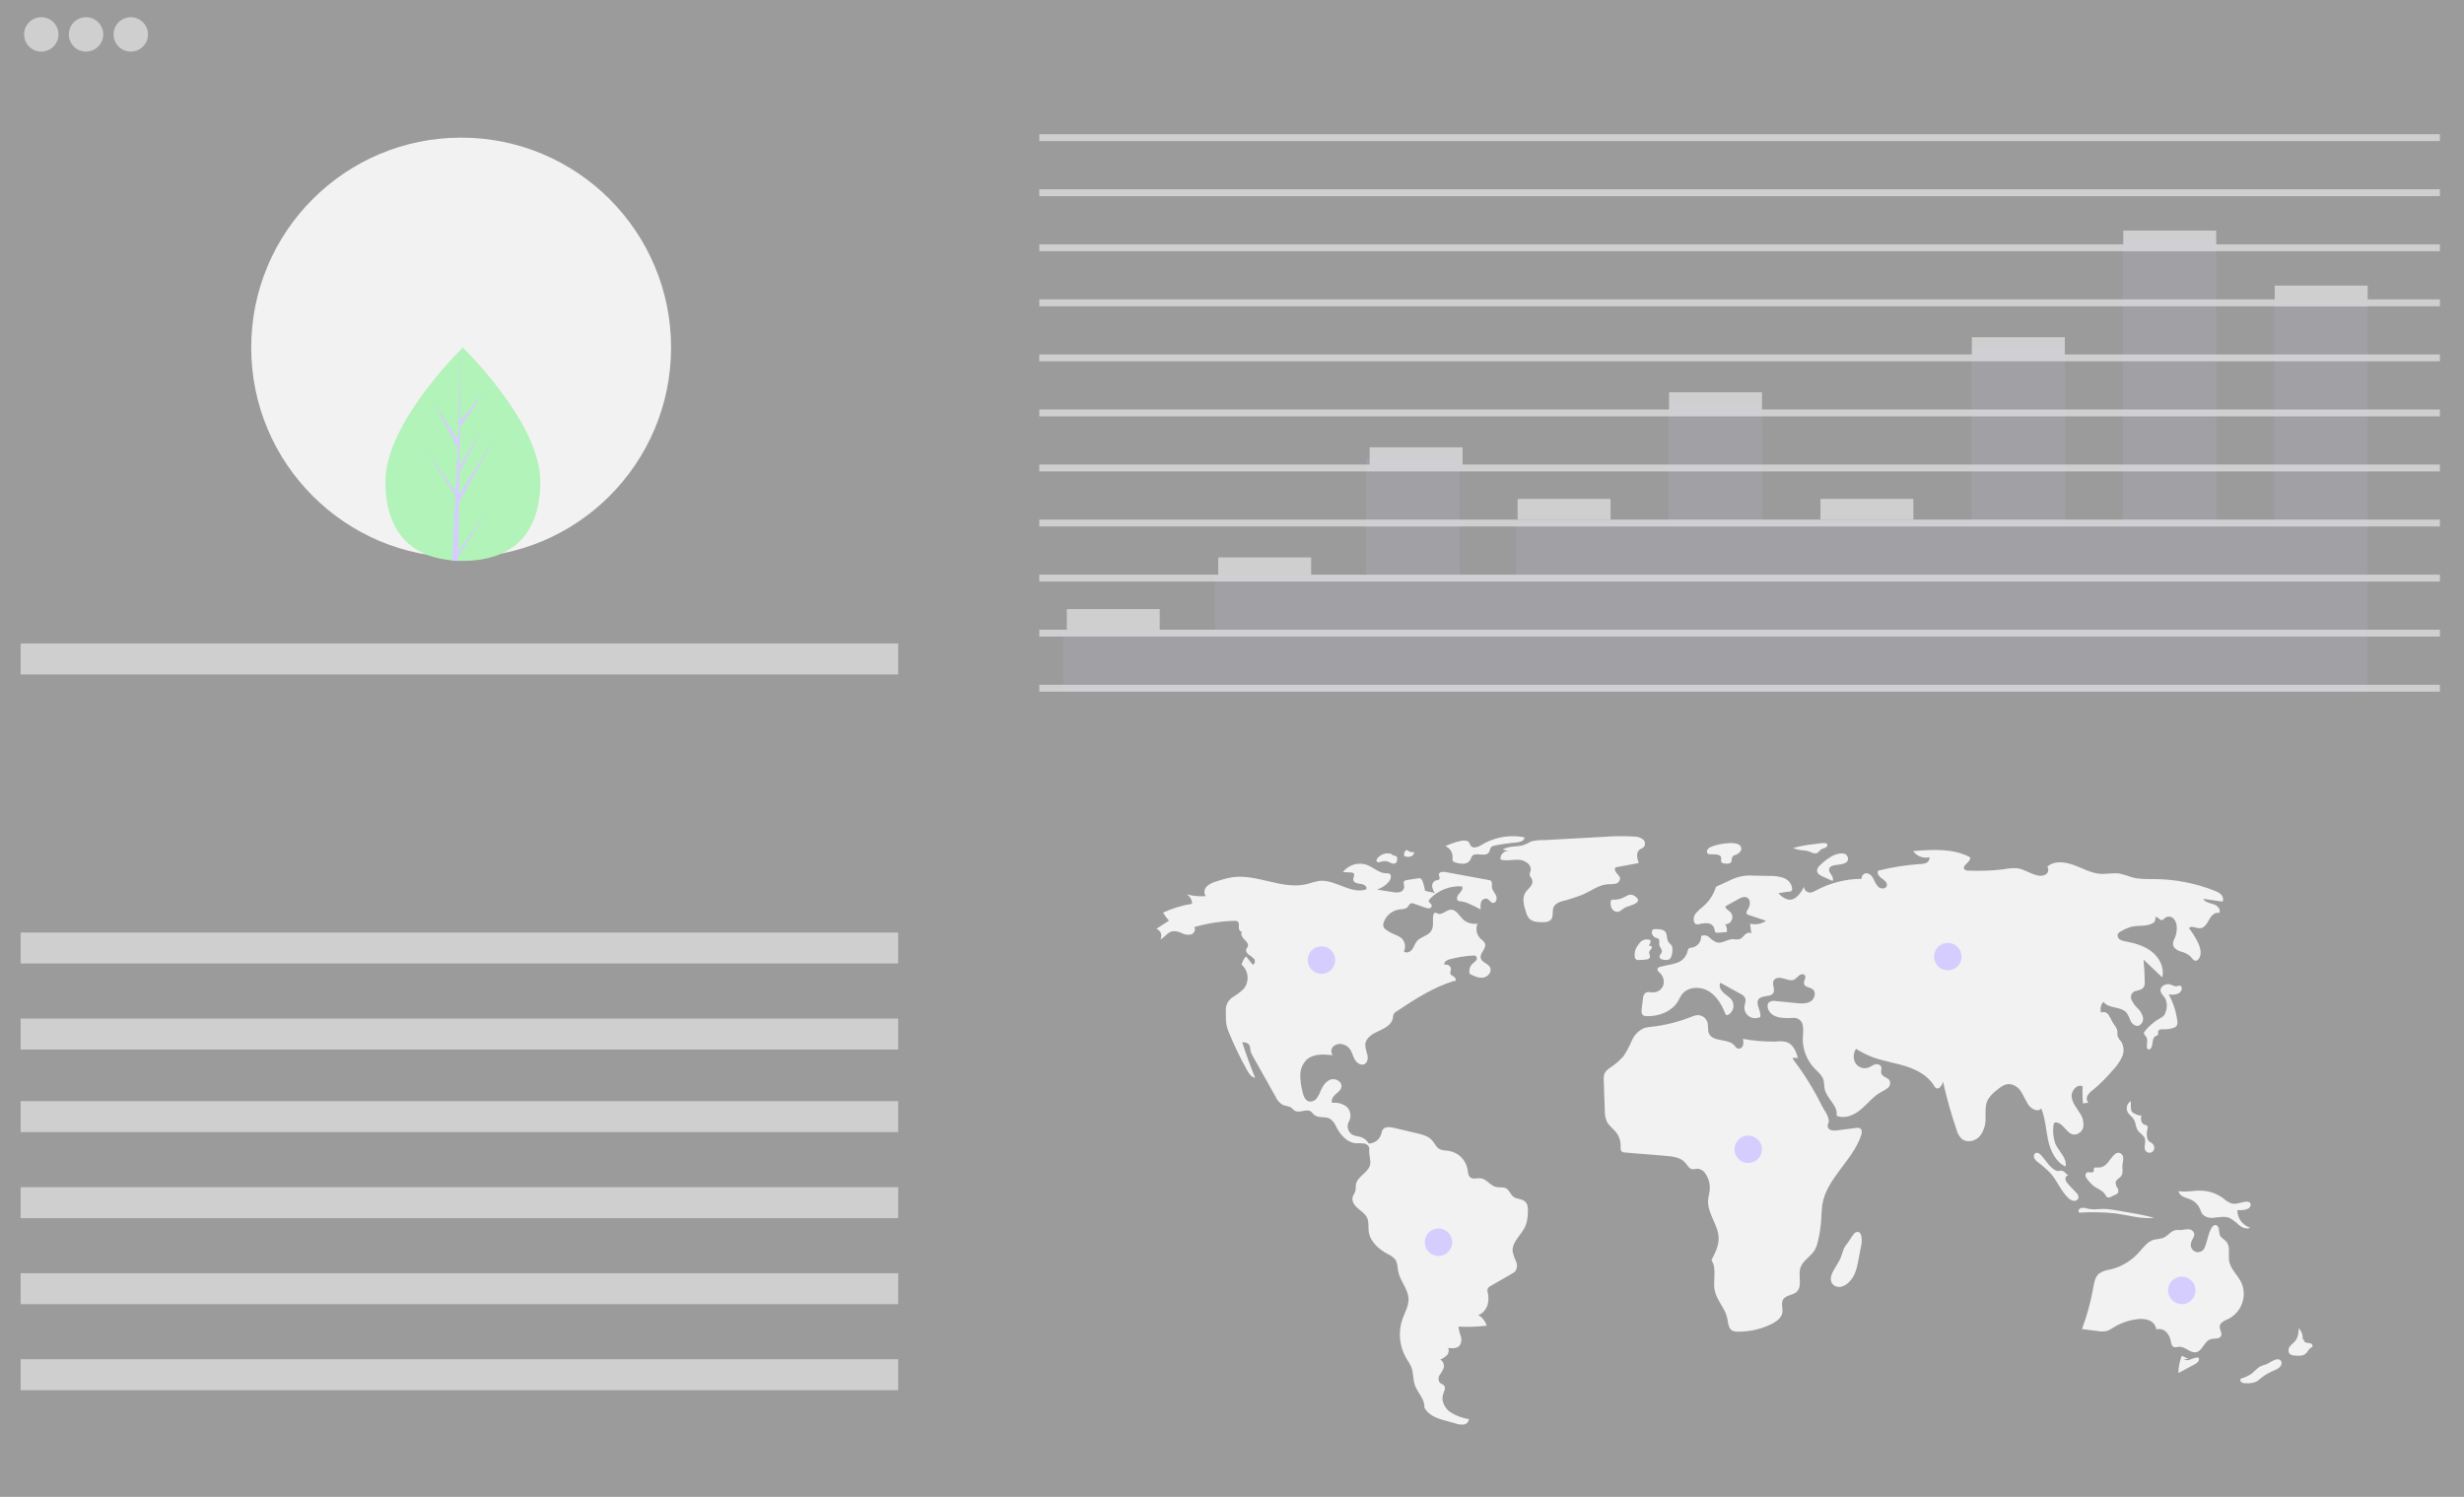
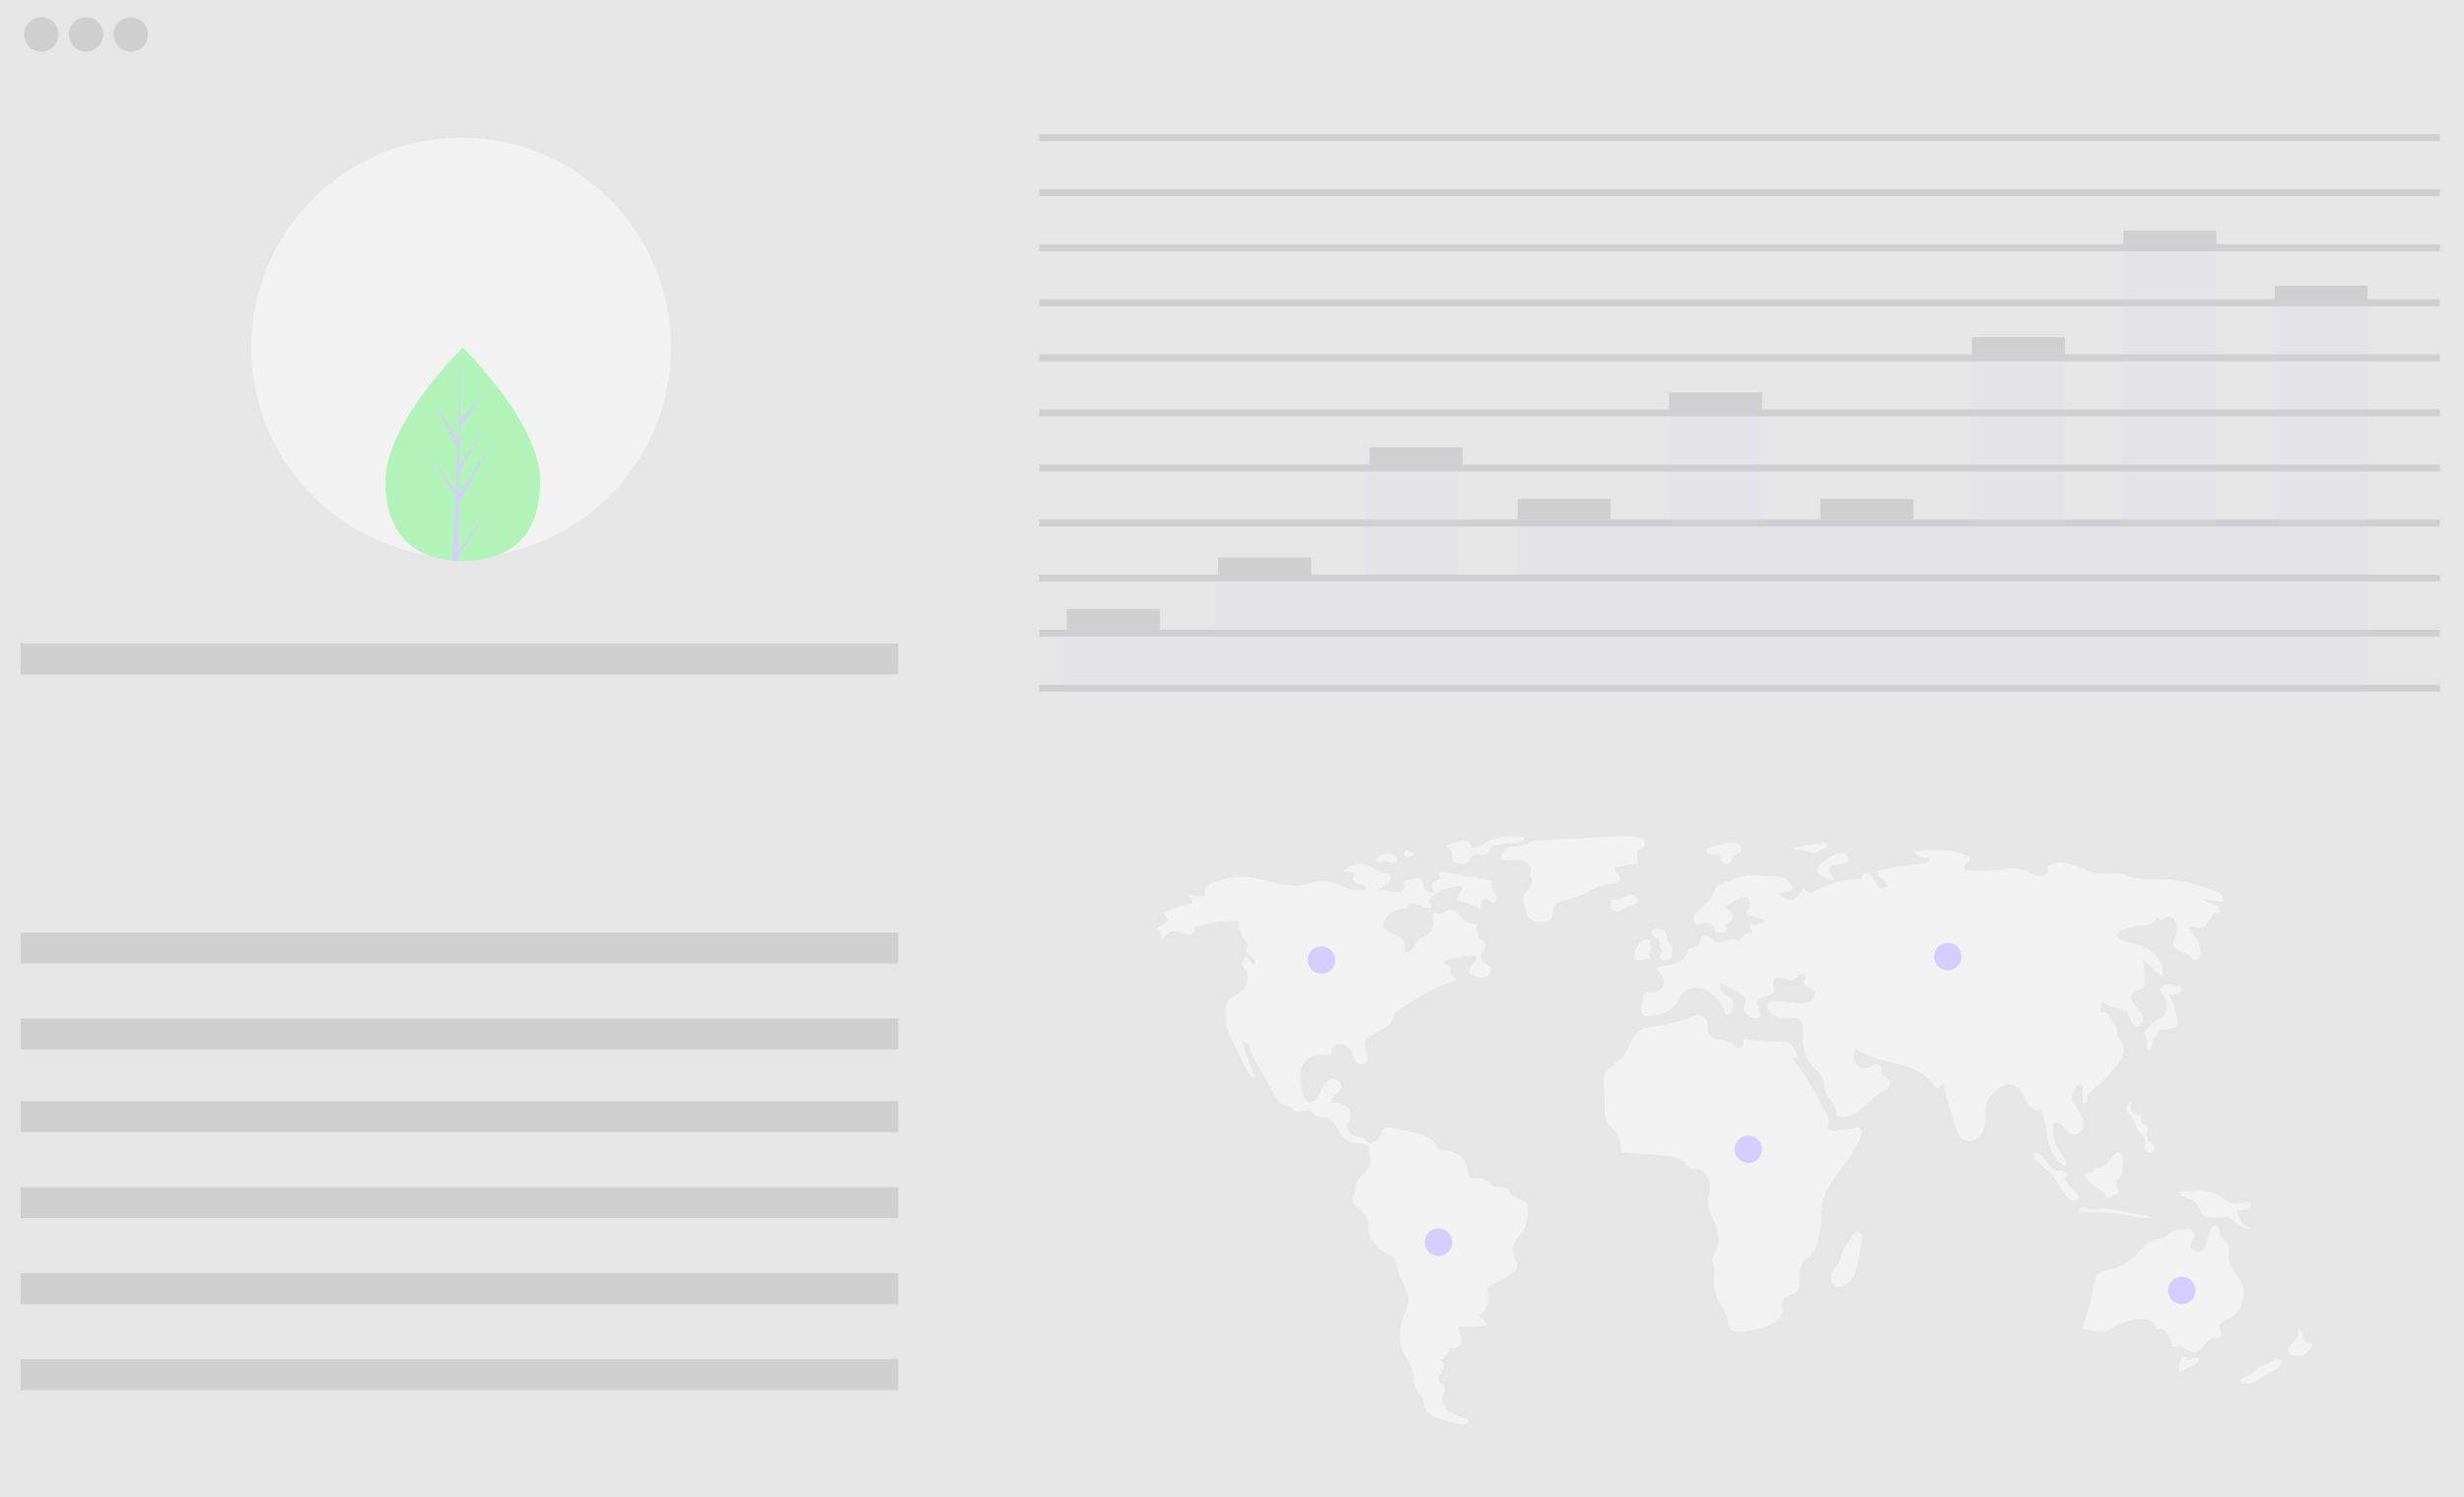
<svg xmlns="http://www.w3.org/2000/svg" width="716px" height="435px" viewBox="0 0 716 435" version="1.1">
  <g id="06-Create-Profile" stroke="none" stroke-width="1" fill="none" fill-rule="evenodd">
-     <g id="Artboard" transform="translate(-257, -654)" fill-rule="nonzero">
-       <g id="analytics" transform="translate(257, 654)">
-         <rect id="Rectangle" fill="#9B9B9B" x="0" y="0" width="716" height="435" />
+     <g id="Cover2.svg" transform="translate(-1108, -54)" fill-rule="nonzero">
+       <g id="analytics2" transform="translate(1108, 54)">
+         <rect id="Rectangle" fill="#E6E6E6" x="0" y="0" width="716" height="435" />
        <circle id="Oval" fill="#CFCFCF" cx="12" cy="10" r="5" />
        <circle id="Oval" fill="#CFCFCF" cx="25" cy="10" r="5" />
        <circle id="Oval" fill="#CFCFCF" cx="38" cy="10" r="5" />
        <circle id="Oval" fill="#F2F2F2" cx="134" cy="101" r="61" />
        <rect id="Rectangle" fill="#CFCFCF" x="6" y="187" width="255" height="9" />
        <rect id="Rectangle" fill="#CFCFCF" x="6" y="271" width="255" height="9" />
        <rect id="Rectangle" fill="#CFCFCF" x="6" y="296" width="255" height="9" />
        <rect id="Rectangle" fill="#CFCFCF" x="6" y="320" width="255" height="9" />
        <rect id="Rectangle" fill="#CFCFCF" x="6" y="345" width="255" height="9" />
        <rect id="Rectangle" fill="#CFCFCF" x="6" y="370" width="255" height="9" />
        <rect id="Rectangle" fill="#CFCFCF" x="6" y="395" width="255" height="9" />
        <rect id="Rectangle" fill="#CFCFCF" x="302" y="39" width="407" height="2" />
        <rect id="Rectangle" fill="#CFCFCF" x="302" y="55" width="407" height="2" />
        <rect id="Rectangle" fill="#CFCFCF" x="302" y="71" width="407" height="2" />
        <rect id="Rectangle" fill="#CFCFCF" x="302" y="87" width="407" height="2" />
        <rect id="Rectangle" fill="#CFCFCF" x="302" y="103" width="407" height="2" />
        <rect id="Rectangle" fill="#CFCFCF" x="302" y="119" width="407" height="2" />
        <rect id="Rectangle" fill="#CFCFCF" x="302" y="135" width="407" height="2" />
        <rect id="Rectangle" fill="#CFCFCF" x="302" y="151" width="407" height="2" />
        <rect id="Rectangle" fill="#CFCFCF" x="302" y="167" width="407" height="2" />
        <rect id="Rectangle" fill="#CFCFCF" x="302" y="183" width="407" height="2" />
        <rect id="Rectangle" fill="#CFCFCF" x="302" y="199" width="407" height="2" />
        <rect id="Rectangle" fill="#CFCFCF" x="310" y="177" width="27" height="6" />
        <rect id="Rectangle" fill="#CFCFCF" x="354" y="162" width="27" height="6" />
        <rect id="Rectangle" fill="#CFCFCF" x="398" y="130" width="27" height="6" />
        <rect id="Rectangle" fill="#CFCFCF" x="441" y="145" width="27" height="6" />
        <rect id="Rectangle" fill="#CFCFCF" x="485" y="114" width="27" height="6" />
        <rect id="Rectangle" fill="#CFCFCF" x="529" y="145" width="27" height="6" />
        <rect id="Rectangle" fill="#CFCFCF" x="573" y="98" width="27" height="6" />
        <rect id="Rectangle" fill="#CFCFCF" x="617" y="67" width="27" height="6" />
        <rect id="Rectangle" fill="#CFCFCF" x="661" y="83" width="27" height="6" />
        <polygon id="Path" fill="#D6CDFF" opacity="0.1" points="660.815 87.573 660.815 151.874 644.023 151.874 644.023 70 616.838 70 616.838 151.874 600.046 151.874 600.046 101.152 572.861 101.152 572.861 151.874 512.093 151.874 512.093 117.128 484.907 117.128 484.907 151.874 440.531 151.874 440.531 167.451 424.139 167.451 424.139 133.103 396.954 133.103 396.954 167.451 352.977 167.451 352.977 183.426 309 183.426 309 201 352.977 201 468.116 201 484.907 201 512.093 201 660.815 201 688 201 688 183.426 688 87.573" />
        <path d="M414.071,258.824 C413.95,257.87 413.706,256.935 413.345,256.044 C413.252,255.703 413.019,255.417 412.705,255.256 C412.497,255.202 412.279,255.199 412.07,255.249 L408.811,255.747 C408.538,255.76 408.277,255.861 408.067,256.036 C407.643,256.483 408.061,257.202 408.048,257.818 C407.966,258.525 407.446,259.103 406.751,259.259 C406.07,259.396 405.367,259.388 404.69,259.233 L400.132,258.525 C401.475,258.096 402.669,257.299 403.58,256.224 C404.18,255.513 404.499,254.186 403.632,253.85 C403.374,253.779 403.106,253.758 402.84,253.786 C400.776,253.802 399.151,252.078 397.218,251.352 C394.68,250.46 391.857,251.302 390.222,253.438 L392.649,253.555 C392.878,253.543 393.104,253.603 393.296,253.728 C393.828,254.165 393.166,255.005 393.241,255.689 C393.339,256.579 394.52,256.769 395.41,256.859 C396.3,256.949 397.429,257.672 397.001,258.458 C392.527,259.999 387.975,255.445 383.276,256.005 C382.1,256.231 380.94,256.533 379.803,256.908 C372.711,258.703 365.379,253.914 358.134,254.929 C356.524,255.203 354.941,255.621 353.404,256.176 C352.391,256.421 351.453,256.91 350.673,257.601 C349.892,258.338 349.76,259.533 350.363,260.422 C348.492,260.576 346.609,260.397 344.8,259.893 C345.796,260.447 346.411,261.5 346.402,262.64 C343.481,263.116 340.638,263.984 337.948,265.218 C338.45,266.053 339.036,266.835 339.698,267.55 L336,269.926 C336.61,270.123 337.098,270.587 337.325,271.187 C337.553,271.786 337.495,272.457 337.169,273.009 C338.464,272.433 339.267,270.942 340.652,270.639 C341.581,270.541 342.519,270.723 343.344,271.161 C344.171,271.599 345.121,271.749 346.042,271.587 C346.934,271.325 347.591,270.169 347.025,269.433 C350.834,268.321 354.771,267.706 358.738,267.602 C359.044,267.564 359.354,267.623 359.625,267.771 C360.141,268.129 360.005,268.903 359.977,269.531 C359.95,270.159 360.439,270.984 361,270.701 C360.34,271.274 360.904,272.352 361.538,272.954 C362.171,273.556 362.934,274.387 362.547,275.17 C362.445,275.375 362.274,275.538 362.176,275.744 C361.889,276.353 362.345,277.063 362.884,277.468 C363.474,277.792 364.005,278.214 364.455,278.714 C364.829,279.274 364.659,280.254 363.991,280.333 L362.09,277.919 C361.441,278.592 360.996,279.436 360.806,280.352 C362.835,282.145 363.112,285.21 361.438,287.337 C360.48,288.261 359.421,289.073 358.279,289.756 C357.126,290.459 356.365,291.659 356.221,293.002 C356.226,295.301 356.038,297.437 356.899,299.568 C358.487,303.497 360.321,307.323 362.389,311.023 C362.932,311.994 363.634,313.059 364.734,313.227 C363.344,309.841 362.092,306.403 360.979,302.912 C361.706,302.808 362.441,303.047 362.966,303.56 C363.22,304.104 363.352,304.697 363.352,305.298 C363.491,305.87 363.723,306.415 364.038,306.912 L370.678,318.741 C371.119,319.785 371.908,320.644 372.911,321.171 C373.616,321.303 374.309,321.494 374.981,321.743 C375.466,322.029 375.793,322.538 376.288,322.808 C377.686,323.571 379.631,322.108 380.938,323.019 C381.274,323.326 381.593,323.651 381.894,323.991 C383.101,325.037 385.082,324.337 386.475,325.117 C387.308,325.731 387.947,326.571 388.318,327.537 C389.518,329.819 391.459,332.055 394.031,332.236 C394.839,332.203 395.649,332.231 396.453,332.32 C397.243,332.5 398.02,333.189 397.893,333.989 C397.676,335.36 398.354,336.862 398.172,338.239 C397.84,340.746 394.284,341.848 393.979,344.359 C393.98,344.912 393.949,345.465 393.886,346.015 C393.725,346.674 393.23,347.211 393.054,347.867 C392.721,349.109 393.611,350.345 394.588,351.181 C395.566,352.017 396.732,352.738 397.266,353.907 C397.831,355.144 397.554,356.586 397.737,357.933 C398.138,360.874 400.678,363.054 403.292,364.46 C404.128,364.812 404.87,365.355 405.458,366.046 C406.131,367.016 406.064,368.294 406.289,369.453 C406.839,372.291 409.227,374.629 409.295,377.519 C409.343,379.573 408.202,381.436 407.52,383.374 C406.226,387.132 406.633,391.267 408.635,394.7 C409.199,395.527 409.695,396.399 410.116,397.308 C410.76,398.974 410.551,400.869 411.144,402.554 C411.929,404.782 414.086,406.623 413.88,408.976 C414.859,411.01 417.022,412.009 419.196,412.615 L423.093,413.7 C423.824,413.965 424.606,414.056 425.379,413.967 C426.17,413.853 426.778,413.207 426.844,412.411 C424.902,412.11 423.044,411.41 421.385,410.356 C419.81,409.192 418.731,407.117 419.329,405.251 C419.606,404.386 420.195,403.387 419.635,402.672 C419.314,402.263 418.727,402.156 418.365,401.782 C417.89,401.098 417.904,400.187 418.4,399.518 C418.896,398.876 419.286,398.159 419.557,397.394 C419.726,396.483 419.312,395.563 418.518,395.087 C419.24,394.814 419.897,394.392 420.446,393.849 C420.997,393.281 421.134,392.429 420.789,391.718 C421.974,391.868 423.373,391.942 424.151,391.035 C424.694,390.232 424.818,389.217 424.484,388.307 C424.147,387.414 423.921,386.483 423.811,385.535 C426.544,385.665 429.283,385.572 432.002,385.258 C431.609,383.933 430.715,382.814 429.511,382.138 C430.743,381.93 431.864,380.455 432.253,379.269 C432.584,378.058 432.601,376.783 432.303,375.563 C432.21,375.248 432.198,374.914 432.266,374.593 C432.463,374.169 432.81,373.834 433.24,373.651 L439.351,370.14 C439.716,369.957 440.046,369.713 440.328,369.419 C440.884,368.58 440.967,367.513 440.546,366.599 C440.123,365.706 439.795,364.772 439.567,363.811 C439.189,360.881 442.325,358.778 443.383,356.02 C443.745,354.916 443.94,353.765 443.964,352.604 C444.05,351.362 444.057,349.919 443.103,349.118 C442.189,348.351 440.76,348.522 439.804,347.808 C438.927,347.154 438.624,345.883 437.666,345.354 C436.796,344.874 435.705,345.179 434.737,344.953 C433.033,344.556 431.961,342.592 430.221,342.41 C429.239,342.307 428.128,342.787 427.323,342.215 C426.614,341.712 426.586,340.699 426.451,339.839 C425.966,337.103 423.829,334.959 421.096,334.466 C420.083,334.303 418.982,334.365 418.12,333.808 C417.248,333.245 416.848,332.19 416.163,331.41 C415.06,330.152 413.321,329.706 411.692,329.323 L405.067,327.765 C403.891,327.488 402.375,327.342 401.744,328.372 C401.557,328.764 401.425,329.18 401.351,329.609 C400.865,331.198 399.411,332.293 397.75,332.319 C397.195,331.372 396.295,330.676 395.239,330.376 C394.552,330.26 393.873,330.099 393.207,329.892 C392.502,329.548 391.97,328.929 391.736,328.179 C391.501,327.43 391.586,326.618 391.969,325.933 C392.754,324.535 392.506,322.783 391.362,321.659 C390.15,320.722 388.614,320.307 387.095,320.504 C386.699,319.641 387.361,318.666 388.074,318.039 C388.787,317.411 389.652,316.794 389.808,315.857 C390.052,314.383 388.171,313.264 386.744,313.703 C385.316,314.143 384.405,315.53 383.802,316.897 C383.513,317.705 383.114,318.469 382.617,319.169 C382.1,319.877 381.229,320.233 380.364,320.092 C379.188,319.791 378.734,318.394 378.474,317.209 C378.056,315.633 377.845,314.009 377.847,312.379 C377.857,310.732 378.51,309.153 379.668,307.981 C381.622,306.186 384.62,306.362 387.257,306.648 C386.671,305.871 386.756,304.779 387.455,304.102 C388.17,303.467 389.151,303.225 390.079,303.457 C390.874,303.622 391.59,304.051 392.111,304.673 C392.861,305.587 393.074,306.821 393.641,307.858 C394.207,308.896 395.481,309.78 396.524,309.224 C397.424,308.743 397.567,307.494 397.343,306.498 C396.989,305.54 396.781,304.535 396.724,303.515 C396.879,301.573 398.892,300.404 400.668,299.604 C402.444,298.805 404.478,297.729 404.759,295.801 C404.769,295.424 404.84,295.05 404.97,294.696 C405.167,294.383 405.441,294.125 405.765,293.948 C410.949,290.521 416.219,287.053 422.143,285.181 C422.452,285.083 422.488,285.192 422.802,285.115 C423.242,284.861 422.95,284.158 422.529,283.875 C422.107,283.592 421.544,283.375 421.437,282.878 C421.358,282.513 421.573,282.155 421.629,281.786 C421.658,281.333 421.46,280.895 421.101,280.618 C420.742,280.341 420.269,280.261 419.839,280.404 C419.363,279.773 420.305,279.041 421.066,278.831 C423.353,278.201 425.7,277.818 428.068,277.687 C428.341,277.643 428.621,277.691 428.864,277.822 C429.225,278.171 429.254,278.74 428.929,279.123 C428.604,279.481 428.245,279.806 427.858,280.096 C427.076,280.858 426.783,281.993 427.099,283.039 C428.335,283.668 429.679,284.315 431.048,284.093 C432.417,283.872 433.633,282.333 432.989,281.104 C432.39,279.96 430.59,279.702 430.28,278.448 C429.918,276.979 431.996,275.674 431.528,274.235 C431.323,273.605 430.695,273.235 430.213,272.78 C429.049,271.638 428.706,269.899 429.349,268.401 C427.757,268.681 426.128,268.171 424.98,267.033 C423.935,265.978 423.101,264.314 421.617,264.361 C420.256,264.405 419.083,265.994 417.809,265.509 C417.496,265.39 417.166,265.147 416.862,265.289 C416.661,265.42 416.531,265.636 416.509,265.876 C416.185,267.423 416.742,269.186 415.899,270.523 C414.981,271.978 412.859,272.18 411.747,273.492 C411.143,274.205 410.909,275.164 410.354,275.915 C409.799,276.666 408.621,277.144 407.955,276.489 C408.629,275.103 408.256,273.435 407.056,272.467 C406.438,272.064 405.771,271.74 405.072,271.502 C404.291,271.171 403.548,270.757 402.856,270.266 C402.509,270.057 402.227,269.756 402.042,269.396 C401.895,268.945 401.915,268.456 402.097,268.018 C402.786,266.044 404.511,264.614 406.578,264.304 C407.465,264.183 408.497,264.226 409.084,263.55 C409.394,263.192 409.557,262.652 410.008,262.507 C410.296,262.449 410.596,262.485 410.861,262.612 L414.171,263.777 C414.541,263.944 414.947,264.011 415.351,263.972 C415.766,263.916 416.067,263.55 416.042,263.132 C415.936,262.582 415.09,262.318 415.167,261.763 C415.21,261.584 415.307,261.421 415.444,261.298 C417.863,258.723 421.305,257.363 424.831,257.59 C425.248,258.277 424.588,259.089 424.038,259.675 C423.488,260.261 423.046,261.308 423.711,261.759 C423.984,261.898 424.287,261.966 424.592,261.957 C425.407,262.068 426.199,262.308 426.938,262.669 C428.082,263.167 429.204,263.712 430.304,264.303 C430.145,263.586 430.175,262.839 430.389,262.136 C430.637,261.418 431.391,261.008 432.128,261.189 C432.785,261.444 433.123,262.315 433.823,262.395 C434.758,262.501 435.127,261.12 434.736,260.264 C434.346,259.408 433.573,258.691 433.508,257.753 C433.465,257.119 433.706,256.334 433.2,255.951 C433.02,255.835 432.816,255.764 432.603,255.741 L419.976,253.417 C419.226,253.279 418.142,253.385 418.109,254.147 C418.091,254.572 418.47,254.993 418.302,255.384 C418.123,255.801 417.533,255.763 417.103,255.911 C416.444,256.214 416.063,256.915 416.166,257.633 C416.283,258.331 416.554,258.994 416.957,259.575 C416.136,259.231 414.892,259.168 414.071,258.824 Z" id="Path" fill="#F2F2F2" />
        <path d="M404.41,248.193 C402.897,247.69 401.233,248.191 400.245,249.448 C400.014,249.679 399.939,250.024 400.051,250.331 C400.283,250.727 400.872,250.571 401.307,250.429 C401.946,250.2 402.641,250.183 403.29,250.382 C403.699,250.523 404.064,250.772 404.474,250.907 C404.88,251.078 405.348,251.01 405.689,250.729 C405.93,250.401 406.038,249.992 405.988,249.587 C406.028,249.313 405.942,249.036 405.756,248.833 C405.592,248.737 405.407,248.682 405.218,248.673 C404.794,248.594 404.41,248.369 404.133,248.036" id="Path" fill="#F2F2F2" />
        <path d="M409.116,247.002 C408.747,246.977 408.395,247.189 408.186,247.559 C407.977,247.93 407.942,248.406 408.093,248.816 C408.65,249.001 409.232,249.047 409.804,248.952 C410.387,248.842 410.859,248.315 411,247.618 C410.326,247.767 409.631,247.605 409.051,247.165" id="Path" fill="#F2F2F2" />
        <path d="M424.36,244.411 C422.853,244.735 421.39,245.238 420,245.909 C421.345,246.432 422.195,247.783 422.092,249.238 C422.033,249.51 422.04,249.792 422.112,250.061 C422.272,250.454 422.736,250.601 423.144,250.702 C423.877,250.927 424.642,251.026 425.408,250.994 C426.186,250.953 426.891,250.517 427.282,249.836 C427.393,249.517 427.523,249.206 427.671,248.904 C428.649,247.397 431.554,249.219 432.604,247.763 C432.974,247.25 432.94,246.478 433.422,246.071 C433.671,245.894 433.96,245.782 434.263,245.746 C436.374,245.322 438.507,245.015 440.651,244.826 C441.667,244.737 442.992,244.367 443,243.336 C439.173,242.575 435.205,243.115 431.712,244.872 C430.454,245.509 428.79,246.851 427.578,246.005 C427.124,245.689 427.146,244.837 426.522,244.481 C425.831,244.203 425.067,244.178 424.36,244.411 L424.36,244.411 Z" id="Path" fill="#F2F2F2" />
        <path d="M436.631,246.904 L438.419,247.248 C437.753,247.218 437.107,247.477 436.646,247.959 C436.184,248.44 435.952,249.097 436.008,249.763 C437.682,250.323 439.507,249.778 441.27,249.852 C443.033,249.927 445.085,251.188 444.784,252.931 C444.693,253.457 444.389,253.984 444.547,254.494 C444.718,254.827 444.92,255.142 445.151,255.436 C445.442,256.179 445.289,257.022 444.757,257.616 C444.289,258.24 443.66,258.739 443.25,259.402 C442.228,261.052 442.808,263.186 443.417,265.03 C443.593,265.727 443.918,266.377 444.369,266.935 C445.271,267.895 446.74,267.979 448.056,267.998 C449.013,268.012 450.11,267.965 450.716,267.221 C451.507,266.251 450.954,264.737 451.474,263.598 C451.947,262.563 453.151,262.119 454.243,261.805 C456.264,261.309 458.245,260.661 460.17,259.867 C462.517,258.785 464.71,257.1 467.29,256.96 C468.014,256.99 468.739,256.939 469.452,256.808 C470.183,256.656 470.72,256.029 470.759,255.282 C470.714,254.663 470.191,254.208 469.783,253.742 C469.375,253.276 469.054,252.558 469.429,252.065 L476.191,250.799 C475.712,249.491 475.338,247.767 476.44,246.915 C476.837,246.608 477.369,246.485 477.707,246.114 C478.214,245.381 478.046,244.377 477.328,243.851 C476.613,243.371 475.771,243.116 474.91,243.116 C471.939,242.938 468.96,242.965 465.993,243.196 L448.572,244.153 C447.364,244.103 446.155,244.226 444.982,244.518 C444.153,244.984 443.286,245.378 442.391,245.696 C440.474,246.098 438.365,245.826 436.631,246.904 Z" id="Path" fill="#F2F2F2" />
        <path d="M468.724,261.437 C468.543,261.405 468.358,261.451 468.208,261.567 C468.108,261.688 468.049,261.844 468.04,262.008 C467.925,262.732 468.061,263.478 468.422,264.095 C468.795,264.712 469.441,265.056 470.109,264.993 C470.908,264.88 471.497,264.124 472.232,263.755 C473.364,263.187 478.172,262.302 474.846,260.309 C473.7,259.623 472.959,260.229 472.056,260.681 C471.028,261.264 469.876,261.525 468.724,261.437 Z" id="Path" fill="#F2F2F2" />
        <path d="M497.015,246.196 C496.628,246.363 496.304,246.66 496.093,247.041 C495.892,247.443 496.026,247.94 496.397,248.172 C496.542,248.227 496.695,248.252 496.849,248.247 L498.424,248.297 C499.093,248.318 499.928,248.468 500.108,249.147 C500.242,249.651 499.943,250.299 500.303,250.659 C500.458,250.785 500.644,250.862 500.839,250.879 C501.358,251.019 501.9,251.038 502.426,250.933 C503.572,250.609 502.97,249.873 503.331,249.217 C503.883,248.214 503.787,248.821 504.76,248.246 C505.479,247.821 506.407,247.051 505.807,245.968 C504.765,244.086 498.554,245.388 497.015,246.196 Z" id="Path" fill="#F2F2F2" />
        <path d="M528.236,245.172 L527.296,245.293 C525.167,245.509 523.061,245.897 521,246.456 C521.884,246.793 522.812,247.012 523.757,247.108 C524.278,247.132 524.795,247.203 525.302,247.319 C526.204,247.578 527.113,248.247 527.985,247.904 C528.525,247.692 528.702,247.15 529.149,246.862 C529.458,246.664 530.631,246.342 530.762,246.142 C531.821,244.522 529.051,245.068 528.236,245.172 Z" id="Path" fill="#F2F2F2" />
        <path d="M532.171,248.894 C530.959,249.613 529.835,250.488 528.823,251.497 C528.345,251.869 528.044,252.445 528,253.072 C528.051,253.896 528.878,254.374 529.594,254.696 L532.494,256 C532.846,255.473 532.524,254.746 532.161,254.229 C531.797,253.711 531.365,253.113 531.525,252.49 C531.709,251.779 532.525,251.537 533.209,251.414 C534.324,251.215 537.331,251.231 536.97,249.323 C536.544,247.075 533.29,248.229 532.171,248.894 Z" id="Path" fill="#F2F2F2" />
        <path d="M532.213,370.507 C531.875,371.328 531.942,372.257 532.396,373.022 C533.022,373.812 534.059,374.166 535.046,373.926 C536.011,373.672 536.872,373.126 537.506,372.365 C538.086,371.726 538.564,371.004 538.921,370.222 C539.421,369.004 539.773,367.733 539.97,366.434 L540.911,361.557 C541.122,360.468 541.113,357.127 539.084,358.215 C538.53,358.513 537.246,360.86 536.665,361.526 C535.618,362.726 535.48,363.891 534.929,365.344 C534.238,367.165 532.851,368.683 532.213,370.507 Z" id="Path" fill="#F2F2F2" />
        <path d="M635.911,394.861 C635.246,394.618 634.6,394.33 633.979,394 C633.357,395.604 633.026,397.294 633,399 L637.553,396.587 C638.237,396.224 639.014,395.72 638.999,394.983 C639.011,394.797 638.915,394.62 638.747,394.521 C638.646,394.483 638.536,394.471 638.428,394.486 C637.761,394.599 637.113,394.794 636.501,395.066 C635.878,395.338 635.16,395.342 634.535,395.076" id="Path" fill="#F2F2F2" />
        <path d="M658.313,396.561 C657.817,396.695 657.332,396.867 656.864,397.075 C655.826,397.597 655.121,398.587 654.188,399.274 C653.259,399.885 652.238,400.347 651.164,400.643 C651.033,400.801 650.977,401.007 651.009,401.208 C651.041,401.41 651.159,401.588 651.333,401.699 C651.695,401.902 652.111,401.995 652.527,401.964 C653.622,402.081 654.73,401.912 655.739,401.475 C656.28,401.128 656.787,400.731 657.251,400.289 C658.416,399.411 659.697,398.695 661.058,398.162 C661.544,397.98 661.993,397.715 662.385,397.378 C663.224,396.561 663.283,395.301 662.073,395.023 C661.096,394.799 659.244,396.264 658.313,396.561 Z" id="Path" fill="#F2F2F2" />
        <path d="M669.113,389.17 C669.227,387.987 668.788,386.819 667.923,386 C668.022,387.17 667.776,388.344 667.214,389.376 C666.744,390.064 666.006,390.529 665.491,391.184 C664.894,391.805 664.835,392.764 665.351,393.453 C665.737,393.745 666.208,393.906 666.694,393.913 C667.897,394.053 669.29,394.132 670.134,393.267 C670.595,392.795 670.819,392.096 671.381,391.75 C671.59,391.662 671.777,391.529 671.928,391.36 C672.16,390.994 671.792,390.51 671.377,390.378 C670.962,390.246 670.504,390.308 670.087,390.183 C669.67,390.057 669.287,389.591 669.501,389.213" id="Path" fill="#F2F2F2" />
        <path d="M650.426,349.682 C649.843,349.822 649.239,349.857 648.644,349.786 C647.683,349.484 646.806,348.965 646.086,348.27 C644.187,346.847 641.879,346.053 639.493,346.002 C637.322,345.962 635.132,346.541 633,346.137 C633.21,346.896 633.768,347.516 634.509,347.812 C635.217,348.152 635.997,348.323 636.708,348.656 C637.846,349.195 638.749,350.12 639.25,351.261 C639.428,351.806 639.669,352.329 639.97,352.819 C640.803,353.68 642.015,354.08 643.207,353.887 C644.753,353.787 646.367,353.349 647.805,353.916 C648.843,354.48 649.789,355.194 650.611,356.035 C651.529,356.772 652.823,357.319 653.877,356.787 C651.629,356.071 650.115,353.998 650.141,351.671 C651.175,351.764 654.154,351.728 653.994,349.997 C653.858,348.531 651.314,349.524 650.426,349.682 Z" id="Path" fill="#F2F2F2" />
        <path d="M636.67,361.247 C636.859,360.21 637.889,359.294 637.568,358.291 C637.256,357.612 636.562,357.194 635.819,357.237 C635.093,357.22 634.38,357.437 633.654,357.458 C633.182,357.432 632.709,357.439 632.237,357.478 C630.797,357.715 629.909,359.231 628.551,359.77 C627.691,359.986 626.819,360.15 625.94,360.262 C623.991,360.777 622.758,362.625 621.396,364.116 C619.195,366.514 616.328,368.193 613.165,368.936 C612.033,369.07 610.945,369.462 609.986,370.081 C608.819,371.038 608.532,372.678 608.273,374.167 C607.556,378.281 606.46,382.32 605,386.23 L609.627,386.823 C610.5,386.998 611.399,386.985 612.266,386.785 C612.882,386.552 613.466,386.24 614.002,385.857 C616.063,384.572 618.369,383.736 620.772,383.403 C621.981,383.176 623.227,383.263 624.392,383.657 C625.57,384.076 626.421,385.117 626.6,386.36 C627.602,386.047 628.694,386.313 629.441,387.053 C630.165,387.795 630.64,388.746 630.797,389.772 C630.919,390.408 631.041,391.169 631.628,391.436 C632.108,391.654 632.657,391.419 633.182,391.377 C634.961,391.234 636.437,393.317 638.186,392.958 C640.061,392.574 640.521,389.754 642.351,389.189 C643.402,388.864 644.875,389.259 645.379,388.278 C645.822,387.413 644.937,386.414 645.029,385.446 C645.141,384.253 646.542,383.747 647.622,383.238 C651.422,381.268 653.037,376.668 651.308,372.74 C650.239,370.541 648.136,368.81 647.747,366.394 C647.448,364.536 648.178,362.368 646.998,360.905 C646.397,360.161 645.381,359.75 645.024,358.862 C644.885,358.277 644.8,357.68 644.768,357.079 C644.647,356.488 644.134,355.871 643.553,356.024 C641.867,356.468 641.33,361.697 640.427,362.967 C639.855,363.817 638.754,364.128 637.824,363.702 C636.894,363.277 636.406,362.239 636.67,361.247 L636.67,361.247 Z" id="Path" fill="#F2F2F2" />
        <path d="M606.348,351.176 C605.8,350.973 605.194,350.945 604.626,351.095 C604.085,351.304 603.77,352.038 604.204,352.403 C607.596,352.189 611.003,352.25 614.384,352.585 C618.264,353.076 622.103,354.293 626,353.935 C623.774,353.328 621.511,352.843 619.224,352.482 L615.409,351.808 C614.386,351.61 613.352,351.462 612.311,351.366 C610.135,351.199 608.488,351.731 606.348,351.176 Z" id="Path" fill="#F2F2F2" />
        <path d="M609.261,339.282 C608.978,339.258 608.628,339.236 608.482,339.49 C608.342,339.732 608.502,340.052 608.427,340.324 C608.324,340.695 607.858,340.79 607.491,340.74 C607.136,340.626 606.755,340.63 606.402,340.753 C606.064,340.994 605.918,341.44 606.046,341.847 C606.179,342.24 606.394,342.598 606.675,342.894 C607.156,343.526 607.704,344.1 608.308,344.603 C609.478,345.505 611.063,345.939 611.8,347.248 C611.904,347.501 612.064,347.726 612.267,347.903 C612.661,348.068 613.108,348.021 613.463,347.777 L614.798,347.14 C615.038,347.05 615.253,346.897 615.422,346.697 C615.657,346.207 615.603,345.621 615.284,345.186 C614.964,344.762 614.779,344.244 614.755,343.706 C614.853,342.754 616.025,342.39 616.506,341.577 C616.992,340.756 616.676,339.699 616.732,338.737 C616.797,337.611 617.475,336.147 616.385,335.306 C615.458,334.591 614.572,335.251 613.907,336.04 C612.504,337.705 611.84,339.507 609.261,339.282 Z" id="Path" fill="#F2F2F2" />
        <path d="M618.246,323.156 C618.694,324.033 619.628,324.556 620.117,325.41 C620.646,326.336 620.586,327.532 621.161,328.429 C621.75,329.349 622.936,329.838 623.267,330.885 C623.628,332.028 622.809,333.417 623.462,334.416 C623.708,334.746 624.078,334.956 624.482,334.994 C624.887,335.032 625.288,334.895 625.589,334.616 C626.161,333.979 626.133,332.992 625.524,332.391 C625.138,332.031 624.583,331.875 624.26,331.454 C624.092,331.211 623.98,330.933 623.933,330.639 C623.757,329.793 623.785,328.915 624.015,328.083 C624.101,327.871 624.123,327.638 624.078,327.414 C623.933,326.982 623.361,326.952 622.96,326.751 C622.048,326.297 622.07,324.982 622.23,323.958 C622.124,324.64 619.748,323.48 619.499,323.094 C619.005,322.327 619.274,320.848 619.176,320 C618.101,320.637 617.694,322.018 618.246,323.156 L618.246,323.156 Z" id="Path" fill="#F2F2F2" />
        <path d="M593.24,335.832 C592.788,335.319 592.106,334.781 591.499,335.091 C591.05,335.389 590.878,335.97 591.09,336.469 C591.311,336.947 591.652,337.359 592.078,337.662 C593.395,338.651 594.641,339.734 595.807,340.903 C597.781,343.102 598.827,346.07 600.973,348.096 C601.405,348.566 601.976,348.879 602.6,348.988 C603.246,349.076 603.852,348.652 604,348.009 C603.986,347.478 603.75,346.979 603.351,346.635 C602.517,345.715 601.604,344.869 600.816,343.908 C600.453,343.539 600.224,343.055 600.169,342.536 C600.165,342.019 600.63,341.477 601.124,341.606 C600.523,341.45 600.077,340.434 599.194,340.243 C598.457,340.084 598.278,340.546 597.4,340.165 C595.726,339.437 594.413,337.163 593.24,335.832 Z" id="Path" fill="#F2F2F2" />
        <path d="M632.034,286.602 C631.544,286.456 631.063,286.284 630.593,286.086 C629.326,285.705 627.651,286.638 627.82,287.952 C627.932,288.825 628.743,289.414 629.191,290.171 C629.743,291.37 629.793,292.741 629.329,293.977 C629.243,294.367 629.08,294.735 628.849,295.06 C628.527,295.403 628.142,295.681 627.715,295.878 C626.005,296.839 624.496,298.123 623.274,299.659 C623.141,299.801 623.048,299.976 623.006,300.166 C622.945,300.61 623.39,300.933 623.642,301.303 C624.201,302.125 623.797,303.231 623.852,304.224 C623.835,304.51 623.966,304.784 624.199,304.949 C624.536,305.121 624.935,304.829 625.118,304.498 C625.724,303.398 625.267,301.632 626.404,301.101 C626.619,301.001 626.88,300.958 627.023,300.769 C627.251,300.469 627.031,300.024 627.147,299.665 C627.32,299.126 628.055,299.102 628.62,299.126 C629.592,299.167 630.564,299.037 631.492,298.743 C631.856,298.656 632.186,298.464 632.442,298.191 C632.728,297.721 632.815,297.156 632.684,296.621 C632.344,293.927 631.493,291.324 630.176,288.951 C631.162,289.187 632.199,289.088 633.122,288.668 C633.605,288.376 634.184,287.502 633.944,286.908 C633.566,285.968 632.882,286.759 632.034,286.602 Z" id="Path" fill="#F2F2F2" />
        <path d="M506.459,301.905 C506.63,302.525 506.639,303.179 506.486,303.805 C506.305,304.444 505.669,304.844 505.013,304.732 C504.535,304.588 504.26,304.11 503.921,303.745 C502.036,301.716 497.784,302.89 496.62,300.38 C496.145,299.356 496.468,298.128 496.144,297.047 C495.723,295.761 494.484,294.922 493.131,295.006 C492.531,295.092 491.947,295.266 491.397,295.522 C487.716,296.992 483.852,297.956 479.911,298.387 C479.162,298.433 478.421,298.567 477.703,298.788 C476.124,299.513 474.872,300.799 474.192,302.396 C473.526,303.979 472.715,305.498 471.769,306.932 C470.562,308.279 469.179,309.457 467.657,310.436 C467.099,310.795 466.634,311.281 466.301,311.854 C466.04,312.524 465.947,313.247 466.029,313.961 L466.325,322.647 C466.284,323.768 466.484,324.884 466.912,325.921 C467.538,327.17 468.775,327.988 469.633,329.091 C470.509,330.224 470.965,331.625 470.925,333.055 C470.907,333.63 470.849,334.31 471.298,334.671 C471.571,334.848 471.891,334.939 472.217,334.935 L483.999,335.896 C486.071,336.065 488.368,336.343 489.721,337.918 C490.36,338.661 490.873,339.73 491.851,339.81 C492.271,339.786 492.688,339.729 493.098,339.639 C494.18,339.681 495.16,340.29 495.674,341.24 C496.563,342.585 496.966,344.192 496.818,345.796 C496.722,346.803 496.409,347.782 496.341,348.791 C496.084,352.631 499.349,355.968 499.412,359.816 C499.449,362.08 498.372,364.195 497.321,366.201 C499.017,368.763 497.628,372.174 498.303,375.168 C498.944,378.009 501.319,380.233 501.911,383.085 C502.182,384.39 502.197,385.997 503.352,386.669 C503.858,386.915 504.42,387.027 504.982,386.994 C508.375,387.035 511.729,386.273 514.77,384.772 C516.197,384.066 517.676,383.012 517.925,381.442 C518.126,380.177 517.483,378.761 518.138,377.658 C518.91,376.359 520.887,376.462 522.023,375.463 C523.865,373.843 522.429,370.752 523.175,368.418 C523.846,366.32 526.156,365.205 527.301,363.322 C527.752,362.512 528.075,361.638 528.26,360.73 C528.785,358.561 529.111,356.349 529.236,354.12 C529.266,352.767 529.366,351.415 529.535,350.072 C530.77,342.423 538.352,337.301 540.814,329.953 C541.049,329.251 541.16,328.317 540.534,327.92 C540.162,327.743 539.741,327.699 539.341,327.795 L533.91,328.478 C533.242,328.624 532.548,328.584 531.901,328.363 C531.242,328.106 530.914,327.367 531.166,326.708 C532.089,325.042 530.191,322.936 529.348,321.228 C527.078,316.63 524.374,312.257 521.274,308.169 C521.075,307.959 520.951,307.69 520.92,307.403 L522.461,307.454 C521.941,305.592 521.082,303.554 519.268,302.873 C518.211,302.587 517.107,302.522 516.023,302.682 C512.817,302.746 509.613,302.486 506.459,301.905 Z" id="Path" fill="#F2F2F2" />
        <path d="M516.787,259.527 C517.505,260.478 518.529,261.156 519.687,261.448 C521.765,261.713 523.259,259.573 524.21,257.715 C524.283,258.7 525.131,259.448 526.122,259.402 C526.634,259.317 527.124,259.126 527.559,258.843 C531.676,256.602 536.287,255.415 540.978,255.388 C540.884,254.655 541.362,253.97 542.084,253.802 C543.038,253.613 543.897,254.434 544.357,255.288 C544.699,256.195 545.199,257.035 545.835,257.768 C546.566,258.406 547.982,258.379 548.27,257.454 C548.547,256.566 547.619,255.809 546.847,255.286 C546.076,254.762 545.263,253.794 545.782,253.021 C549.699,252.038 553.694,251.398 557.723,251.108 C558.41,251.131 559.094,251.014 559.733,250.763 C560.383,250.489 560.768,249.814 560.671,249.118 C558.871,249.539 556.994,248.834 555.921,247.333 C561.518,246.873 567.47,246.481 572.43,249.104 C573.025,250.376 569.992,251.435 570.803,252.583 C571.125,252.904 571.578,253.058 572.03,253 C575.475,253.161 578.928,253.03 582.351,252.608 C583.582,252.337 584.845,252.235 586.104,252.305 C588.186,252.561 589.967,253.944 592.016,254.396 C592.846,254.638 593.739,254.532 594.488,254.102 C594.846,253.872 595.094,253.505 595.175,253.088 C595.256,252.671 595.163,252.239 594.917,251.892 C596.846,250.009 600.047,250.476 602.592,251.377 C605.137,252.278 607.548,253.732 610.241,253.933 C612.172,254.077 614.131,253.56 616.039,253.888 C617.219,254.185 618.383,254.54 619.527,254.953 C621.744,255.57 624.089,255.44 626.39,255.47 C632.263,255.548 638.072,256.698 643.529,258.861 C644.239,259.091 644.889,259.474 645.434,259.982 C645.981,260.512 646.15,261.321 645.86,262.024 L640.221,261.203 C640.752,262.245 642.126,262.422 643.243,262.782 C644.359,263.141 645.516,264.368 644.845,265.327 C643.636,264.943 642.54,266.148 641.929,267.256 C641.318,268.364 640.574,269.69 639.306,269.758 C638.171,269.818 636.799,268.856 636.059,269.715 C637.081,270.999 637.956,272.393 638.668,273.87 C639.399,275.386 639.92,277.297 638.932,278.661 C638.776,278.905 638.541,279.087 638.265,279.176 C637.458,279.38 636.934,278.397 636.356,277.801 C635.528,277.155 634.564,276.705 633.537,276.486 C632.549,276.133 631.509,275.441 631.432,274.399 C631.467,273.749 631.655,273.115 631.981,272.55 C632.406,271.54 632.592,270.447 632.524,269.354 C632.519,268.464 632.185,267.607 631.587,266.946 C630.952,266.29 629.934,266.186 629.178,266.7 C628.861,266.962 628.606,267.382 628.194,267.398 C627.465,267.426 626.906,266.16 626.32,266.592 C626.388,267.052 626.293,267.522 626.049,267.919 C624.3,269.434 621.612,268.793 619.357,269.328 C618.284,269.634 617.258,270.081 616.304,270.656 C615.947,270.808 615.643,271.062 615.431,271.386 C615.205,271.977 615.424,272.645 615.956,272.991 C616.482,273.312 617.074,273.513 617.687,273.579 C620.437,274.098 623.226,274.901 625.397,276.659 C627.568,278.418 628.991,281.325 628.304,284.027 L622.882,278.867 C623.088,281.034 623.205,283.206 623.233,285.384 C623.268,285.81 623.209,286.238 623.061,286.638 C622.674,287.488 621.627,287.774 620.709,287.962 C620.192,288.06 619.742,288.372 619.472,288.822 C619.202,289.271 619.137,289.813 619.294,290.313 C619.718,291.341 620.361,292.264 621.178,293.02 C621.998,293.78 622.55,294.783 622.753,295.88 C622.851,296.984 622.015,298.227 620.906,298.15 C620.063,297.984 619.37,297.389 619.082,296.583 C618.809,295.789 618.435,295.032 617.971,294.331 C616.34,292.377 612.675,293.214 611.214,291.131 C610.457,291.987 610.198,293.172 610.531,294.263 C611.287,293.929 612.176,294.174 612.652,294.849 C613.094,295.515 613.48,296.217 613.805,296.947 C614.346,297.88 615.208,298.708 615.283,299.783 C615.263,300.189 615.27,300.597 615.304,301.003 C615.544,301.624 615.909,302.19 616.375,302.667 C617.196,304.013 617.298,305.676 616.648,307.112 C615.993,308.519 615.103,309.806 614.016,310.916 C612.28,312.996 610.363,314.919 608.287,316.663 C607.644,317.097 607.092,317.65 606.661,318.293 C606.233,318.964 606.308,319.837 606.843,320.426 C606.429,320.446 605.687,320.649 605.273,320.67 C605.127,319.016 605.096,317.354 605.178,315.696 C603.544,314.914 601.785,317.007 601.996,318.799 C602.207,320.592 603.509,322.031 604.436,323.582 C605.189,324.683 605.527,326.014 605.391,327.339 C605.204,328.693 604.051,329.707 602.679,329.725 C600.579,329.542 599.7,326.539 597.62,326.196 C597.437,326.153 597.244,326.172 597.073,326.25 C596.764,326.419 596.711,326.83 596.693,327.18 C596.48,328.895 596.656,330.635 597.208,332.272 C598.194,334.591 600.741,336.539 600.207,339 C597.329,337.668 595.833,334.453 595.153,331.366 C594.474,328.279 594.361,325.037 593.143,322.119 C592.218,323.299 590.274,322.323 589.429,321.085 C588.628,319.911 588.135,318.553 587.358,317.363 C586.658,316.1 585.401,315.24 583.966,315.042 C582.474,314.974 581.179,315.994 580.041,316.958 C579.051,317.689 578.219,318.611 577.596,319.67 C576.8,321.264 577.008,323.144 576.969,324.924 C577.052,326.867 576.424,328.773 575.201,330.289 C573.884,331.698 571.453,332.189 570,330.919 C569.297,330.19 568.797,329.293 568.547,328.314 C566.97,323.731 565.657,319.062 564.613,314.33 C564.369,315.41 563.417,316.802 562.507,316.166 C562.303,315.995 562.138,315.783 562.022,315.543 C560.325,312.679 557.182,310.961 554.007,309.931 C550.832,308.901 547.491,308.42 544.351,307.288 C542.592,306.653 540.911,305.819 539.342,304.803 C538.528,305.995 538.435,307.536 539.101,308.816 C539.823,310.082 541.312,310.702 542.723,310.326 C543.421,310.104 544.009,309.622 544.701,309.384 C545.389,309.071 546.203,309.301 546.624,309.927 C546.914,310.562 546.476,311.33 546.693,311.994 C547.024,313.004 548.554,313.082 549.089,314.002 C549.415,314.748 549.213,315.618 548.591,316.146 C547.975,316.646 547.296,317.063 546.57,317.385 C544.319,318.632 542.718,320.76 540.751,322.416 C538.783,324.072 536.007,325.281 533.662,324.219 C534.221,321.4 530.85,319.331 530.229,316.525 C530.025,315.601 530.131,314.62 529.84,313.72 C529.418,312.417 528.257,311.521 527.304,310.534 C524.971,308.087 523.729,304.806 523.86,301.435 C524.018,300.284 524.018,299.117 523.86,297.966 C523.667,296.785 522.689,295.888 521.491,295.793 C518.831,295.91 515.481,296.107 514.085,293.849 C513.587,293.043 513.371,291.863 514.091,291.246 C514.662,290.884 515.355,290.765 516.015,290.916 L522.008,291.503 C523.409,291.641 524.924,291.754 526.127,291.024 C527.33,290.295 527.851,288.358 526.737,287.499 C525.923,286.872 524.466,286.906 524.229,285.909 C524.032,285.078 524.955,284.135 524.457,283.441 C524.099,282.944 523.295,283.082 522.808,283.455 C522.382,283.895 521.919,284.297 521.423,284.656 C520.467,285.152 519.324,284.68 518.295,284.359 C517.267,284.039 515.887,284.012 515.388,284.963 C514.83,286.027 515.883,287.422 515.33,288.488 C514.597,289.898 512.118,289.096 511.089,290.308 C509.909,291.7 511.892,293.775 511.494,295.553 C510.461,296.063 509.234,295.994 508.265,295.372 C507.31,294.725 506.789,293.608 506.909,292.463 C507.008,291.664 507.426,290.847 507.146,290.092 C506.842,289.509 506.34,289.052 505.73,288.802 L499.907,285.597 C499.367,286.596 500.05,287.834 500.905,288.584 C501.76,289.334 502.83,289.899 503.392,290.887 C504.129,292.307 503.629,294.053 502.25,294.871 C502.082,294.987 501.871,295.024 501.673,294.972 C501.485,294.862 501.35,294.681 501.298,294.47 C500.271,291.852 498.728,289.27 496.262,287.902 C493.796,286.534 490.252,286.815 488.635,289.12 C488.251,289.667 487.993,290.291 487.658,290.87 C485.88,293.944 482.069,295.4 478.508,295.305 C478.159,295.324 477.813,295.243 477.509,295.071 C476.934,294.675 476.96,293.835 477.048,293.144 L477.422,290.212 C477.423,289.612 477.657,289.037 478.074,288.604 C478.733,288.086 479.685,288.413 480.525,288.401 C481.829,288.34 482.956,287.474 483.345,286.234 C483.691,284.987 483.316,283.652 482.37,282.766 C481.985,282.406 481.468,281.953 481.672,281.468 C481.836,281.196 482.113,281.01 482.427,280.961 C483.936,280.524 485.531,280.41 487.015,279.895 C488.559,279.477 489.789,278.315 490.289,276.801 C490.397,276.334 490.446,275.768 490.868,275.536 C491.079,275.447 491.306,275.401 491.536,275.4 C493.204,275.164 494.414,273.698 494.326,272.023 C495.129,271.642 496.085,271.8 496.721,272.419 C497.332,273.034 498.056,273.526 498.854,273.867 C500.414,274.29 501.922,272.915 503.538,272.908 C504.208,273.024 504.892,273.027 505.562,272.915 C506.21,272.683 506.597,272.04 507.095,271.565 C507.593,271.09 508.466,270.8 508.926,271.312 L508.534,268.425 C510.129,268.826 511.82,268.522 513.172,267.59 L508.114,265.888 C507.938,265.844 507.776,265.758 507.641,265.636 C507.274,265.242 507.639,264.628 507.938,264.179 C508.653,263.107 508.773,261.341 507.597,260.807 C506.794,260.442 505.872,260.88 505.102,261.308 L501.41,263.358 C501.293,264.056 502.151,264.452 502.683,264.923 C503.341,265.506 503.572,266.432 503.264,267.254 C502.956,268.076 502.173,268.625 501.292,268.636 C501.784,269.273 501.959,270.099 501.766,270.881 L499.283,271.058 C499.004,271.114 498.714,271.058 498.477,270.902 C498.211,270.667 498.247,270.255 498.186,269.907 C497.958,269.061 497.239,268.436 496.366,268.325 C495.511,268.232 494.647,268.312 493.823,268.559 C493.468,268.686 493.079,268.677 492.73,268.534 C492.53,268.404 492.378,268.213 492.298,267.99 C492.002,267.06 492.217,266.043 492.862,265.309 C493.504,264.596 494.213,263.946 494.98,263.369 C496.71,261.857 497.981,259.894 498.649,257.701 C500.017,257.13 501.432,256.355 502.8,255.784 C504.908,254.721 507.271,254.265 509.626,254.467 L514.256,254.555 C515.629,254.497 517.001,254.694 518.303,255.135 C519.623,255.604 520.574,256.762 520.772,258.144 C520.825,258.458 520.713,258.777 520.475,258.989 C520.296,259.086 520.093,259.132 519.889,259.12 C518.611,259.165 518.066,259.482 516.787,259.527 Z" id="Path" fill="#F2F2F2" />
        <path d="M479.173,274.657 C479.576,274.28 479.732,273.711 479.577,273.184 C478.596,272.809 477.486,273.017 476.711,273.72 C476.411,274.02 476.153,274.358 475.943,274.725 C475.156,275.734 474.841,277.027 475.076,278.28 C475.139,278.545 475.308,278.773 475.543,278.913 C475.715,278.981 475.902,279.01 476.087,278.997 C476.819,278.996 477.55,278.951 478.277,278.863 C478.723,278.809 479.241,278.685 479.414,278.274 C479.641,277.733 479.092,277.122 479.252,276.558 C479.357,276.307 479.517,276.08 479.719,275.896 C479.923,275.707 480.025,275.435 479.995,275.161 C479.93,274.896 479.521,274.746 479.374,274.976" id="Path" fill="#F2F2F2" />
        <path d="M482.747,270.14 C482.098,270.005 481.429,269.968 480.767,270.028 C480.62,270.024 480.475,270.054 480.345,270.114 C480.219,270.198 480.127,270.318 480.085,270.454 C479.795,271.295 480.269,272.196 481.174,272.524 C481.412,272.573 481.64,272.656 481.849,272.769 C482.409,273.161 482.052,273.963 482.158,274.595 C482.277,275.306 483.039,275.902 482.899,276.61 C482.789,277.167 482.13,277.608 482.236,278.166 C482.347,278.751 483.169,278.926 483.823,278.973 C484.203,279.033 484.593,278.993 484.948,278.857 C485.303,278.637 485.556,278.307 485.657,277.929 C485.925,277.209 486.038,276.449 485.989,275.69 C485.986,275.345 485.89,275.006 485.709,274.702 C485.512,274.461 485.294,274.235 485.056,274.026 C483.802,272.709 485.122,270.744 482.747,270.14 Z" id="Path" fill="#F2F2F2" />
        <circle id="Oval" fill="#D6CDFF" cx="384" cy="279" r="4" />
        <circle id="Oval" fill="#D6CDFF" cx="418" cy="361" r="4" />
        <circle id="Oval" fill="#D6CDFF" cx="566" cy="278" r="4" />
        <circle id="Oval" fill="#D6CDFF" cx="634" cy="375" r="4" />
        <circle id="Oval" fill="#D6CDFF" cx="508" cy="334" r="4" />
        <path d="M157,139.89 C157.008,157.012 146.937,162.994 134.511,163 C134.222,163 133.935,162.997 133.649,162.991 C133.073,162.978 132.504,162.952 131.94,162.912 C120.725,162.115 112.008,155.835 112,139.912 C111.992,123.433 132.826,102.628 134.389,101.089 L134.392,101.088 C134.451,101.029 134.481,101 134.481,101 C134.481,101 156.992,122.77 157,139.89 Z" id="Path" fill="#B1F3B8" />
        <path d="M133.124,160.39 L141.407,148.767 L133.104,161.666 L133.082,163 C132.502,162.988 131.928,162.961 131.36,162.921 L132.245,145.79 L132.238,145.657 L132.253,145.632 L132.337,144.013 L124,131.091 L132.362,142.8 L132.383,143.144 L133.051,130.2 L125.913,116.846 L133.137,127.925 L133.827,101.089 L133.83,101 L133.83,101.088 L133.723,122.251 L140.817,113.858 L133.693,124.073 L133.511,135.663 L140.137,124.538 L133.486,137.367 L133.384,143.812 L143,128.325 L133.348,146.06 L133.124,160.39 Z" id="Path" fill="#D6CDFF" />
      </g>
    </g>
  </g>
</svg>
